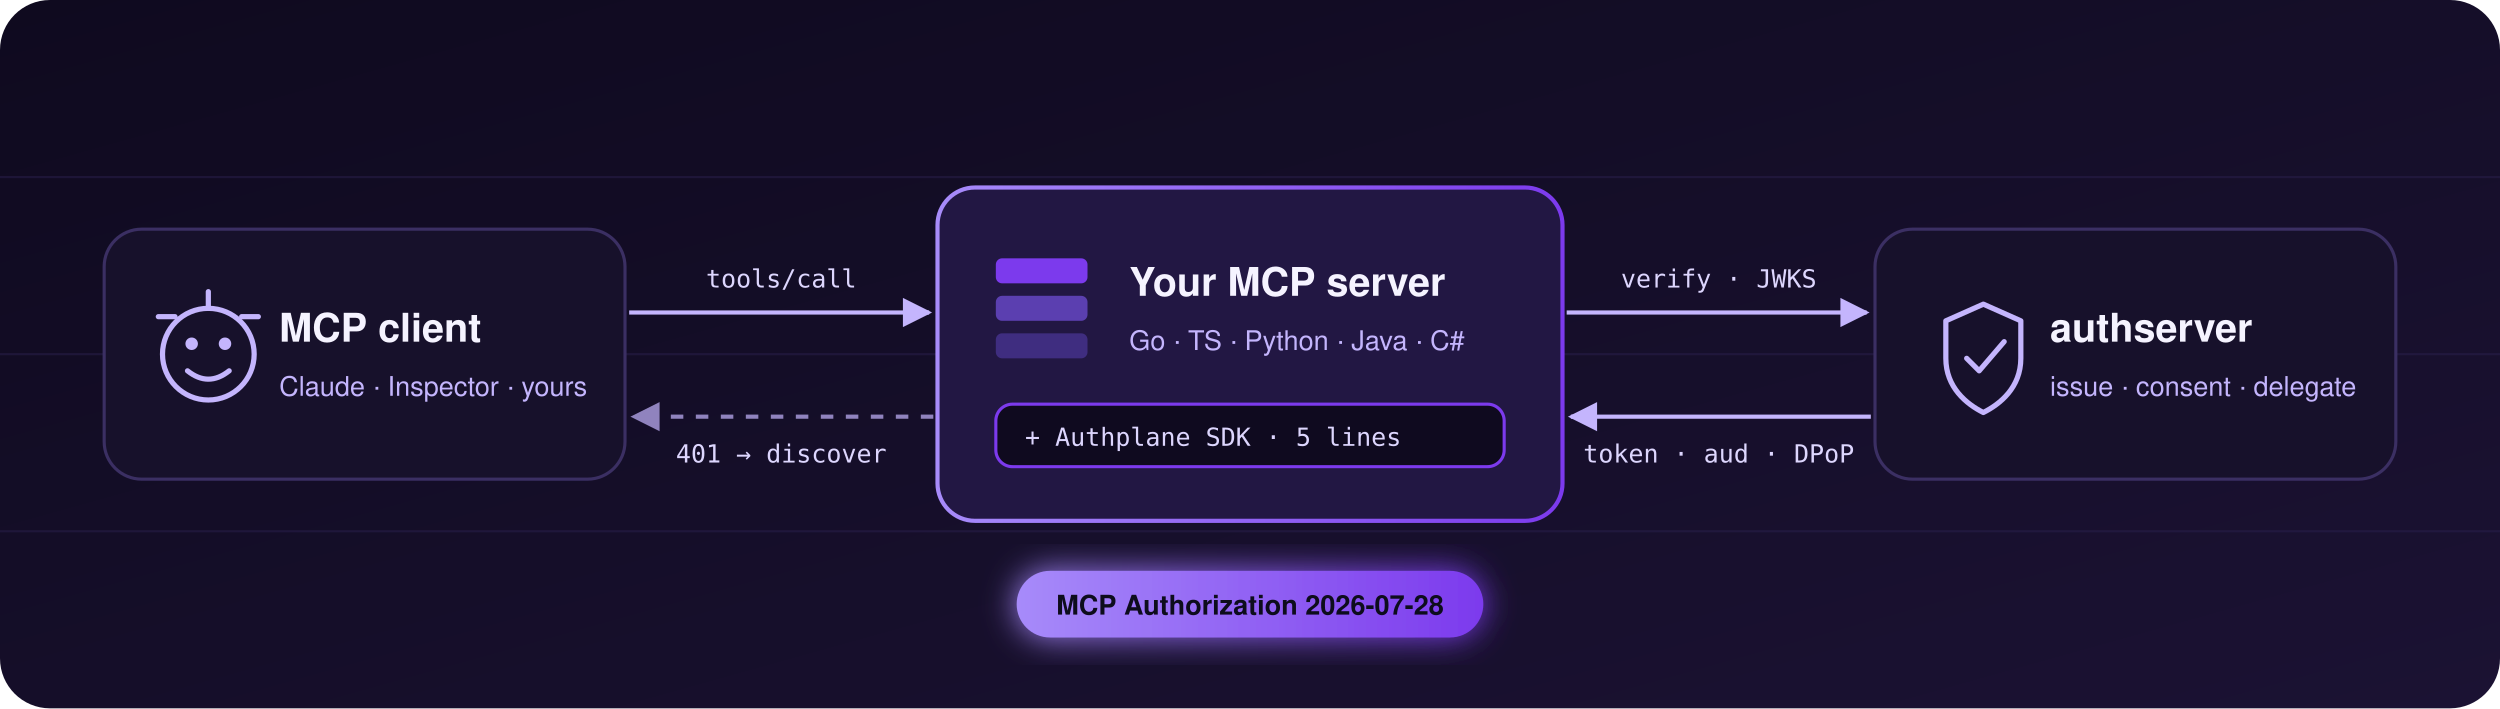
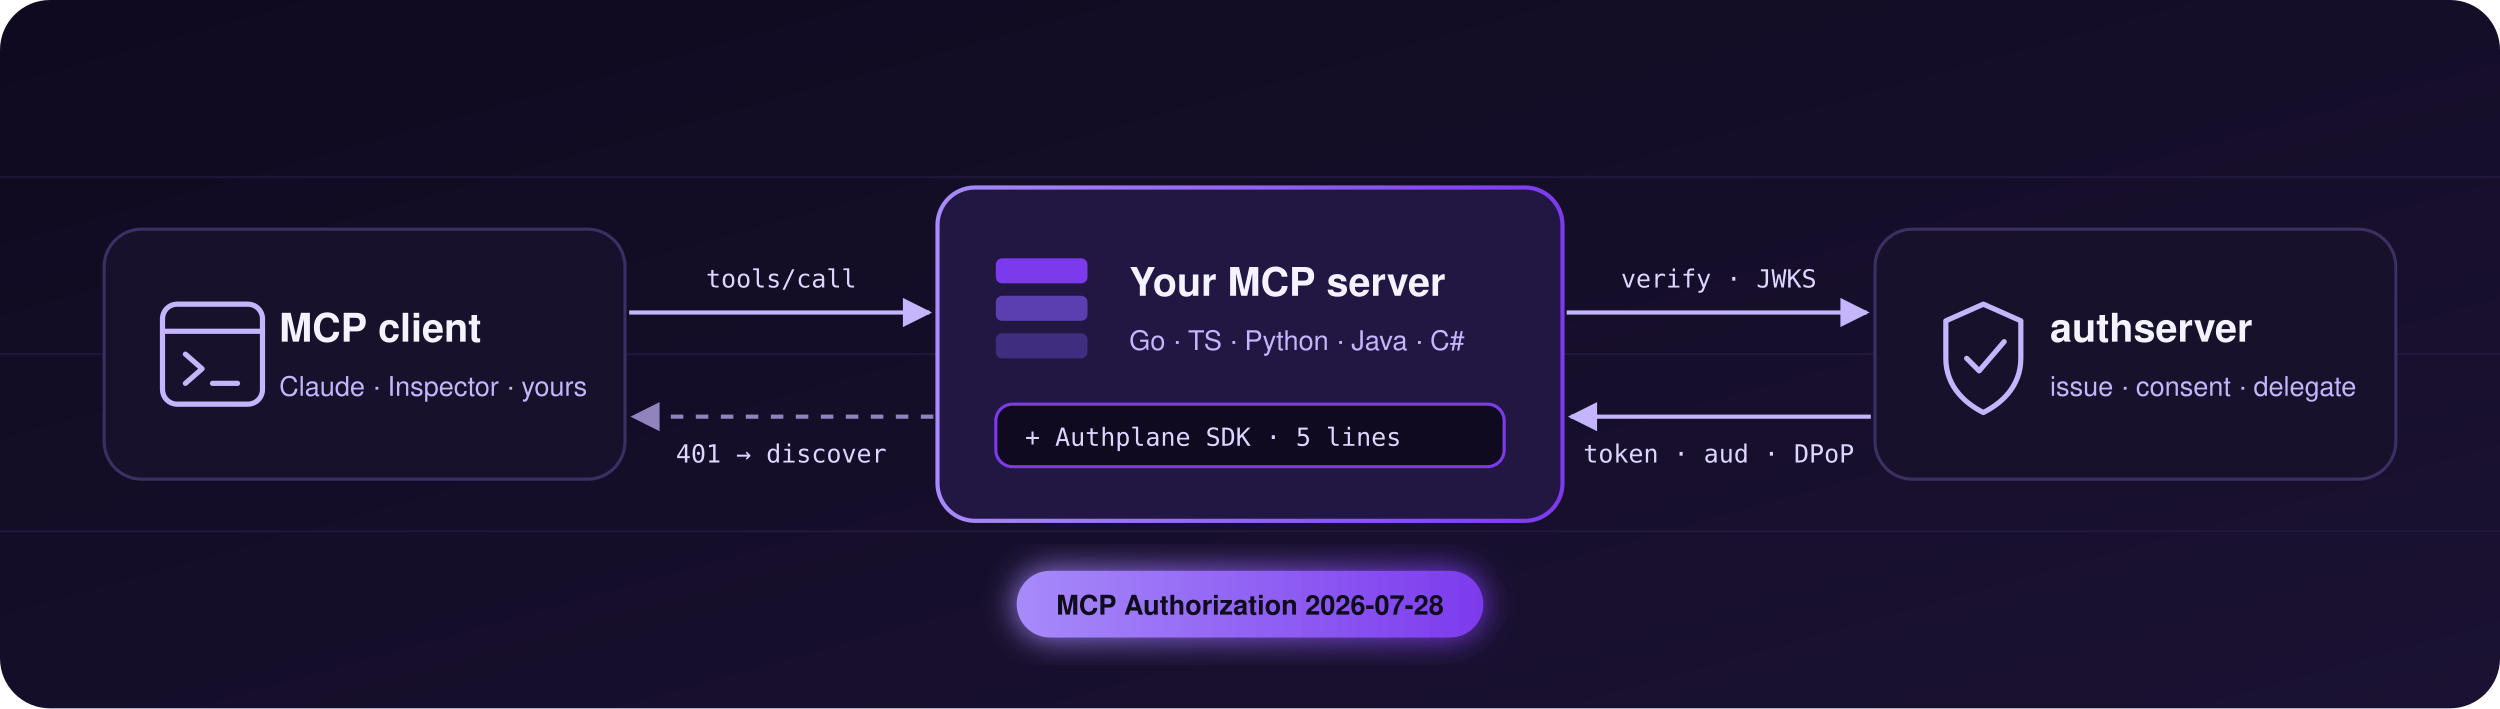
<svg xmlns="http://www.w3.org/2000/svg" width="1200" height="340" viewBox="0 0 1200 340" role="img" aria-label="An agent calls your MCP server; the Authplane SDK inside it validates a token issued by authserver">
  <defs>
    <linearGradient id="bg" x1="0" y1="0" x2="1" y2="1">
      <stop offset="0" stop-color="#0f0a1f" />
      <stop offset="1" stop-color="#1b1233" />
    </linearGradient>
    <linearGradient id="accent" x1="0" y1="0" x2="1" y2="0">
      <stop offset="0" stop-color="#a78bfa" />
      <stop offset="1" stop-color="#7c3aed" />
    </linearGradient>
    <filter id="glow" x="-40%" y="-40%" width="180%" height="180%">
      <feGaussianBlur stdDeviation="8" result="b" />
      <feMerge>
        <feMergeNode in="b" />
        <feMergeNode in="SourceGraphic" />
      </feMerge>
    </filter>
    <marker id="arrow" viewBox="0 0 10 10" refX="9" refY="5" markerWidth="7" markerHeight="7" orient="auto-start-reverse">
      <path d="M0,0 L10,5 L0,10 z" fill="#c4b5fd" />
    </marker>
    <style>
      .label { font: 600 19px/1 -apple-system, "Segoe UI", Helvetica, Arial, sans-serif; fill: #f5f3ff; }
      .sub   { font: 400 13px/1 -apple-system, "Segoe UI", Helvetica, Arial, sans-serif; fill: #c4b5fd; }
      .wire  { font: 500 12px/1 ui-monospace, SFMono-Regular, Menlo, monospace; fill: #ddd6fe; }
      .card  { fill: #17112b; stroke: #3b2f63; stroke-width: 1.5; }
      .cardhi{ fill: #221743; stroke: url(#accent); stroke-width: 2; }
    </style>
  </defs>
  <rect width="1200" height="340" rx="24" fill="url(#bg)" />
  <g stroke="#2a1f4d" stroke-width="1" opacity="0.5">
    <path d="M0 85 H1200 M0 170 H1200 M0 255 H1200" />
  </g>
  <g transform="translate(50,110)">
    <rect class="card" width="250" height="120" rx="18" />
-     <circle cx="50" cy="60" r="22" fill="none" stroke="#c4b5fd" stroke-width="2.5" />
-     <circle cx="42" cy="55" r="3" fill="#c4b5fd" />
-     <circle cx="58" cy="55" r="3" fill="#c4b5fd" />
-     <path d="M40 68 q10 8 20 0" fill="none" stroke="#c4b5fd" stroke-width="2.5" stroke-linecap="round" />
-     <path d="M50 30 v8 M34 42 h-8 M66 42 h8" stroke="#c4b5fd" stroke-width="2.5" stroke-linecap="round" />
+     <g transform="translate(26,34)" fill="none" stroke="#c4b5fd" stroke-width="2.5" stroke-linecap="round" stroke-linejoin="round">
+       <rect x="2" y="2" width="48" height="48" rx="7" />
+       <path d="M2 15 H50" />
+       <path d="M13 26 l8 7 l-8 7" />
+       <path d="M26 40 h12" />
+     </g>
    <text class="label" x="84" y="54">MCP client</text>
    <text class="sub" x="84" y="80">Claude · Inspector · yours</text>
  </g>
  <g transform="translate(450,90)">
    <rect class="cardhi" width="300" height="160" rx="18" />
    <rect x="28" y="34" width="44" height="12" rx="3" fill="#7c3aed" />
    <rect x="28" y="52" width="44" height="12" rx="3" fill="#5b3fb0" />
    <rect x="28" y="70" width="44" height="12" rx="3" fill="#3f2d80" />
    <text class="label" x="92" y="52">Your MCP server</text>
    <text class="sub" x="92" y="78">Go · TS · Python · Java · C#</text>
    <rect x="28" y="104" width="244" height="30" rx="8" fill="#0f0a1f" stroke="#7c3aed" stroke-width="1.5" />
    <text class="wire" x="42" y="124">+ Authplane SDK · 5 lines</text>
  </g>
  <g transform="translate(900,110)">
    <rect class="card" width="250" height="120" rx="18" />
    <g transform="translate(30,32)" fill="none" stroke="#c4b5fd" stroke-width="2.5" stroke-linecap="round" stroke-linejoin="round">
      <path d="M22 4 L40 12 V30 C40 44 30 52 22 56 C14 52 4 44 4 30 V12 Z" />
      <path d="M14 30 l6 6 l12 -14" />
    </g>
    <text class="label" x="84" y="54">authserver</text>
    <text class="sub" x="84" y="80">issue · consent · delegate</text>
  </g>
  <g stroke="#c4b5fd" stroke-width="2" fill="none">
    <path d="M302 150 H446" marker-end="url(#arrow)" />
    <path d="M448 200 H304" marker-end="url(#arrow)" stroke-dasharray="6 6" opacity="0.7" />
    <path d="M752 150 H896" marker-end="url(#arrow)" />
    <path d="M898 200 H754" marker-end="url(#arrow)" />
  </g>
  <text class="wire" x="375" y="138" text-anchor="middle">tools/call</text>
  <text class="wire" x="375" y="222" text-anchor="middle">401 → discover</text>
  <text class="wire" x="825" y="138" text-anchor="middle">verify · JWKS</text>
  <text class="wire" x="825" y="222" text-anchor="middle">token · aud · DPoP</text>
  <g transform="translate(600,290)" filter="url(#glow)">
    <rect x="-112" y="-16" width="224" height="32" rx="16" fill="url(#accent)" />
    <text x="0" y="5" text-anchor="middle" style="font:600 13px -apple-system,'Segoe UI',Helvetica,Arial,sans-serif;fill:#0f0a1f">MCP Authorization 2026-07-28</text>
  </g>
</svg>
